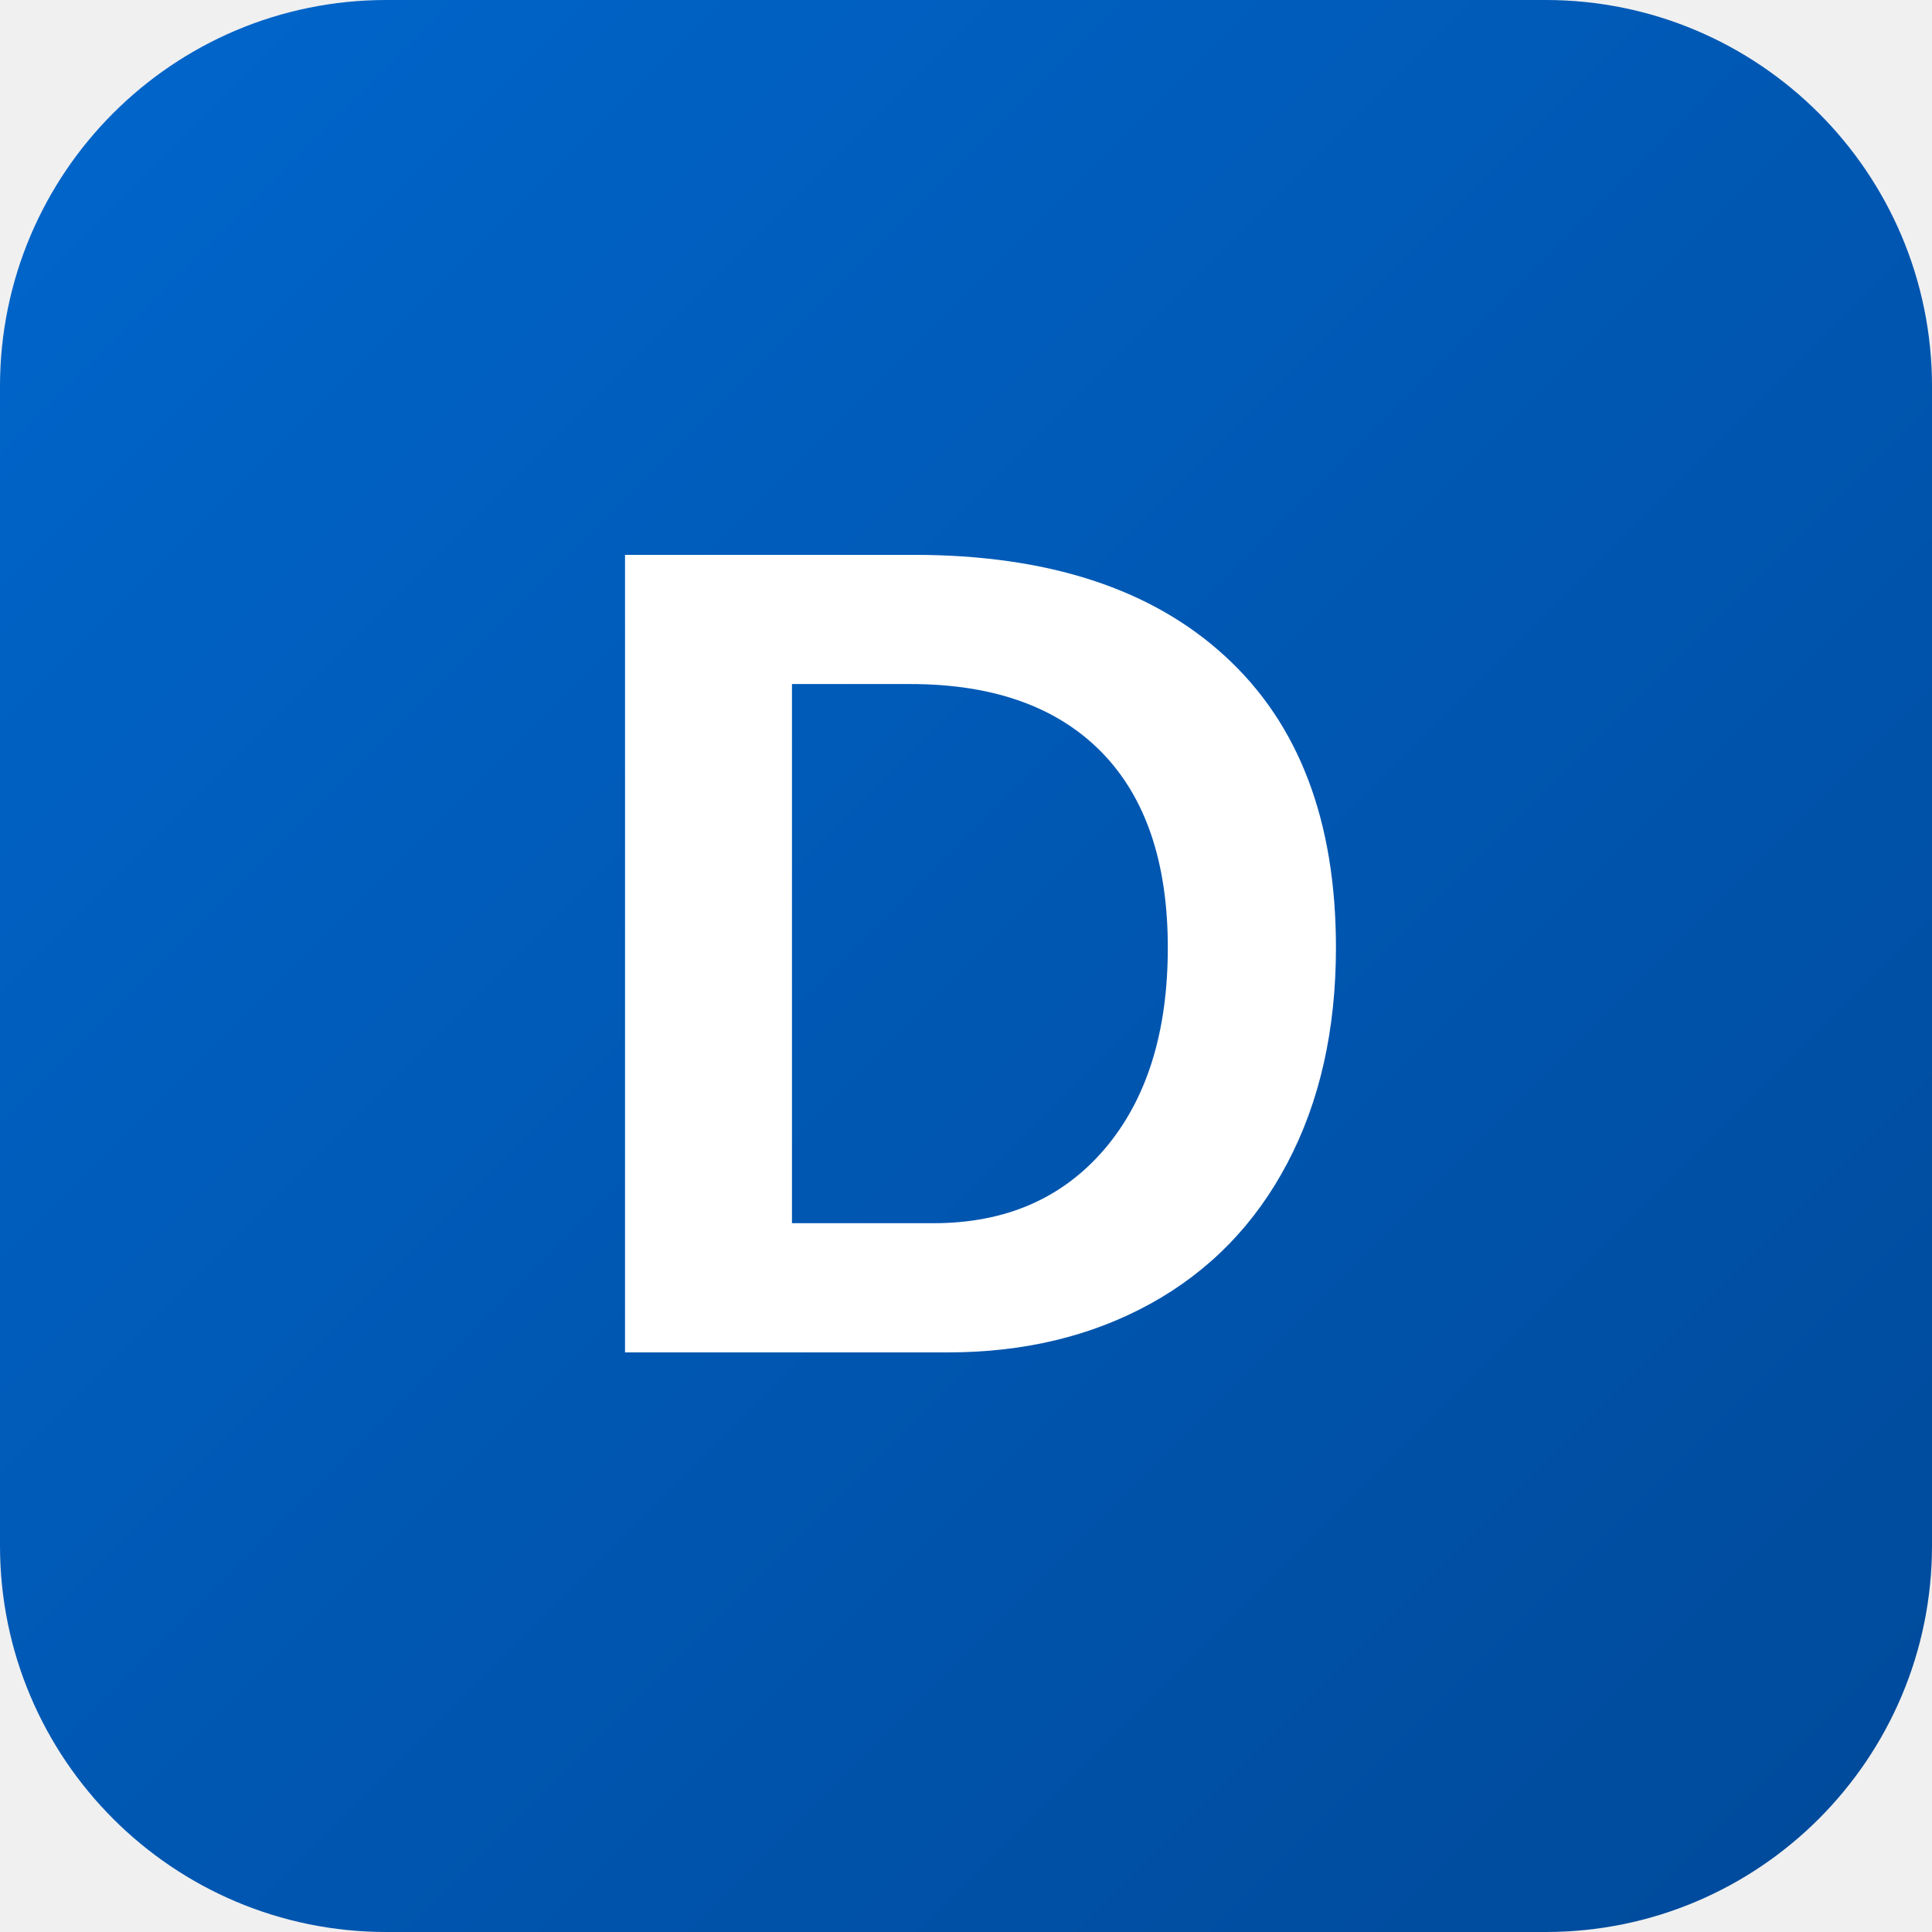
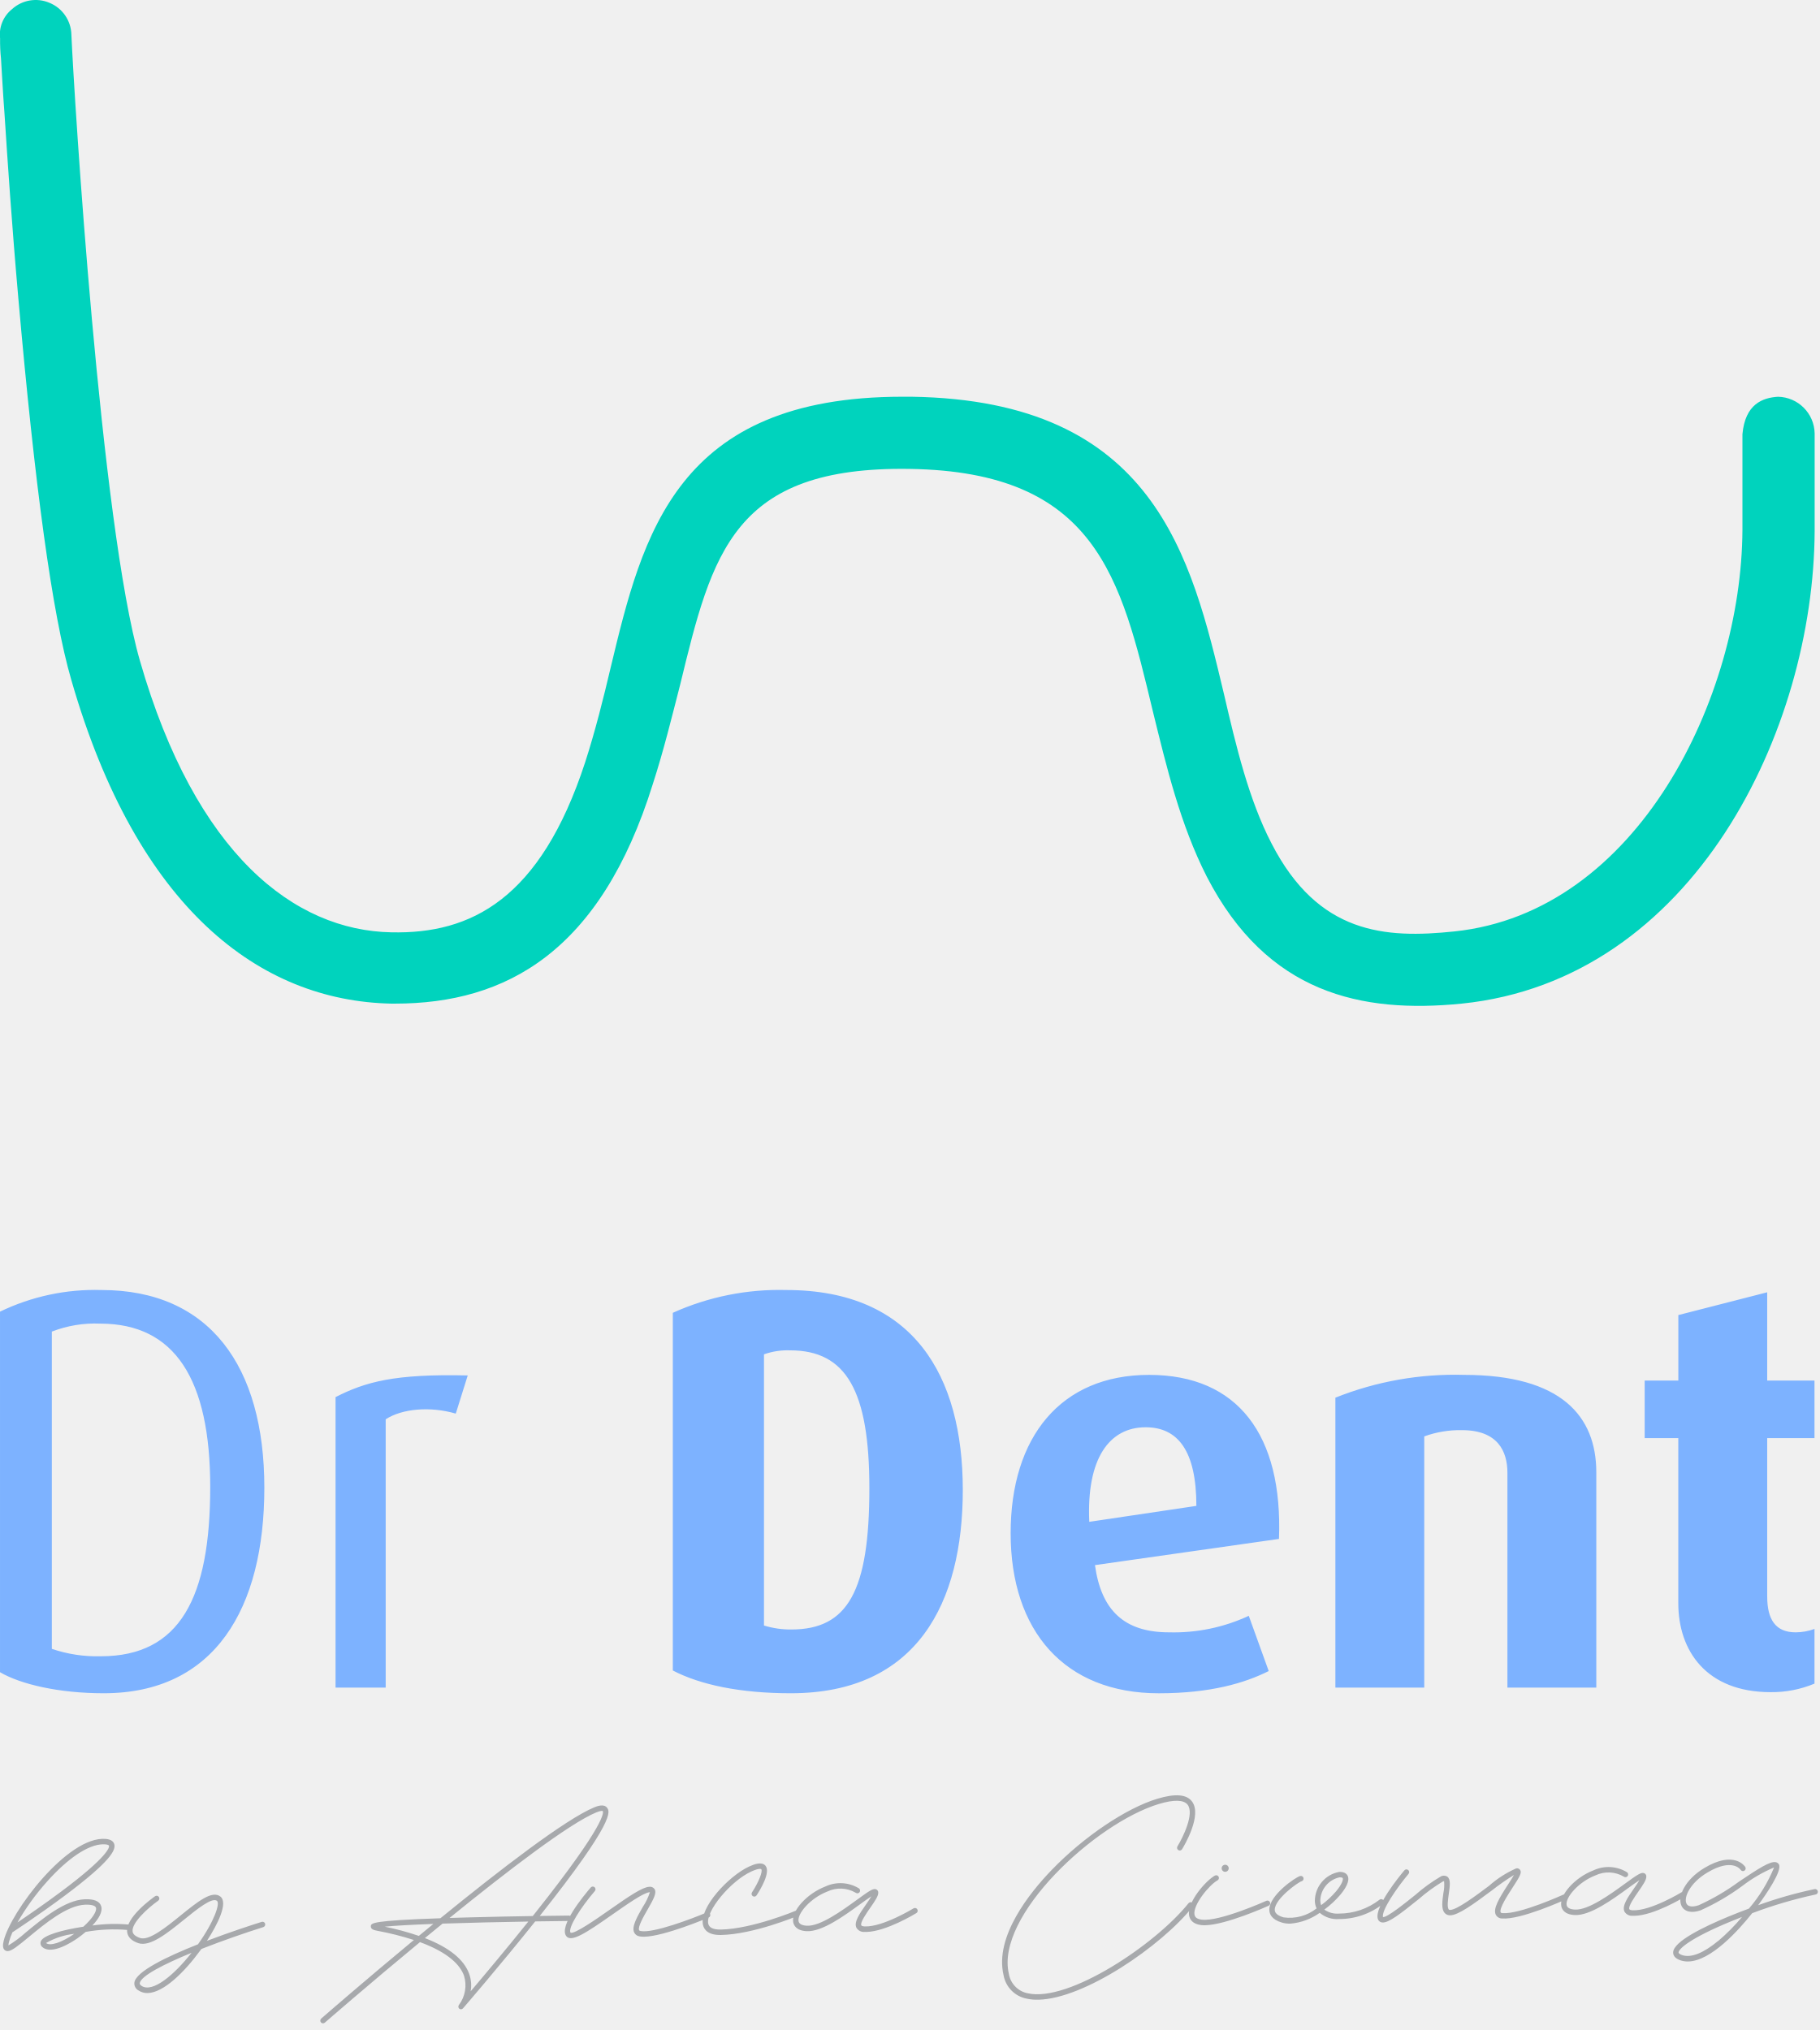
- <svg xmlns="http://www.w3.org/2000/svg" viewBox="0 0 100 100">
-   <defs>
-     <linearGradient id="grad" x1="0%" y1="0%" x2="100%" y2="100%">
-       <stop offset="0%" style="stop-color:#0066cc;stop-opacity:1" />
-       <stop offset="100%" style="stop-color:#004999;stop-opacity:1" />
-     </linearGradient>
-   </defs>
-   <rect width="100" height="100" rx="20" fill="url(#grad)" />
-   <text x="50" y="70" font-family="Arial, sans-serif" font-size="60" font-weight="bold" fill="white" text-anchor="middle">D</text>
+ <svg xmlns="http://www.w3.org/2000/svg" width="201.281" height="224.581" viewBox="0 0 201.281 224.581">
+   <g transform="translate(20459.307 10603.228)">
+     <path d="M34.017-21.445c0-13.422-6.05-21.866-18.023-21.866A24.134,24.134,0,0,0,4.778-40.916V-1.028C7.046.3,11.268,1.3,16.247,1.3,28.535,1.3,34.017-8.085,34.017-21.445Zm-5.987-.063c0,12.225-3.34,18.716-12.1,18.716a15.559,15.559,0,0,1-5.419-.819v-35.1a13.228,13.228,0,0,1,5.356-.882C24.124-39.593,28.031-33.417,28.031-21.508ZM56.514-33.859c-8.066-.189-11.28.693-14.62,2.395V.674H47.44v-29.68c1.827-1.2,4.978-1.449,7.751-.63Zm54.761,12.666c0-12.6-5.419-22.118-19.535-22.118A28.675,28.675,0,0,0,79.2-40.79V-1.217C82.224.359,86.635,1.3,92.244,1.3,106.233,1.3,111.275-8.715,111.275-21.193Zm-10.335-.189c0,11.406-2.395,15.628-8.633,15.628a9.912,9.912,0,0,1-3.025-.441v-30a7.8,7.8,0,0,1,2.9-.441C98.419-36.631,100.94-32.094,100.94-21.382Zm45.308,5.608c.441-11.469-4.537-18.148-14.368-18.148-9.767,0-15.313,6.869-15.313,17.518,0,10.839,5.987,17.707,16.384,17.707,5.734,0,9.515-1.134,12.162-2.458l-2.206-6.112a19.66,19.66,0,0,1-8.822,1.827c-4.978,0-7.5-2.458-8.192-7.436Zm-9.137-3.655-11.847,1.764c-.315-6.995,2.206-10.461,6.239-10.461C135.095-28.124,137.111-25.478,137.111-19.428ZM181.348.674v-23.82c0-6.175-3.844-10.776-14.62-10.776A35.6,35.6,0,0,0,152.487-31.4V.674h9.83v-27.79a11.567,11.567,0,0,1,4.159-.693c3.97,0,5.041,2.332,5.041,4.726V.674ZM205.483.233V-5.817a6.05,6.05,0,0,1-2.08.378c-2.206,0-3.151-1.386-3.151-3.97V-26.927h5.23v-6.365h-5.23v-9.767l-9.83,2.521v7.247H186.7v6.365h3.718V-8.652c0,5.23,3.088,9.83,10.209,9.83A12.171,12.171,0,0,0,205.483.233Z" transform="translate(-20464.084 -10417.201)" fill="#7db2ff" />
+     <path d="M13.942,12.072a17.622,17.622,0,0,0-4.012.02c.7-.709,1.209-1.5,1.01-2.137-.167-.537-.768-.8-1.788-.781-2.2.039-4.776,2.085-6.66,3.578A12.4,12.4,0,0,1,.6,14.1a1.937,1.937,0,0,1,.07-.381,6.418,6.418,0,0,1,.41-1.071.3.3,0,0,0,.056-.027c.029-.018,2.963-1.855,5.808-3.891,5.232-3.745,5.739-4.937,5.6-5.558-.057-.246-.265-.553-.935-.623C7.392,2.11.92,10.42.09,13.569c-.1.392-.181.869.141,1.079a.484.484,0,0,0,.274.081c.441,0,1.1-.508,2.362-1.506,1.817-1.44,4.3-3.412,6.3-3.448.687-.013,1.128.118,1.2.359.116.372-.424,1.2-1.438,2.071-2.281.294-4.426.84-4.729,1.5a.565.565,0,0,0,.189.69c1.013.853,3.207-.487,3.855-.918a11.535,11.535,0,0,0,.932-.693,17.725,17.725,0,0,1,4.666-.113.3.3,0,1,0,.1-.593ZM5.019,7.13C7.4,4.573,9.66,3.137,11.278,3.137a2.548,2.548,0,0,1,.265.013c.233.024.395.087.412.16.036.157-.051,1.133-5.357,4.931-1.916,1.371-3.873,2.652-4.946,3.342A26.777,26.777,0,0,1,5.019,7.13Zm-.243,6.8-.011-.01a8.028,8.028,0,0,1,3.141-.947c-1.4.932-2.691,1.326-3.13.957Zm24.256-1.645a.3.3,0,0,0-.373-.2c-.949.277-3.453,1.026-6.1,1.97,1.215-1.786,2.451-4.131,1.6-4.858-.9-.763-2.534.506-4.43,1.975-1.675,1.3-3.574,2.768-4.556,2.412-.753-.273-.8-.621-.809-.736-.115-.938,1.721-2.55,2.9-3.346a.3.3,0,0,0-.336-.5c-.345.232-3.363,2.308-3.166,3.918.067.55.471.963,1.2,1.229,1.3.471,3.245-1.041,5.13-2.5,1.4-1.087,3.145-2.439,3.671-1.993.35.3-.326,2.232-2.2,4.76-3.492,1.3-6.929,2.866-7.122,4.082a.878.878,0,0,0,.452.893,1.724,1.724,0,0,0,.993.3c1.759,0,4.119-2.231,5.942-4.622l.1-.128c2.33-.86,4.857-1.677,6.9-2.274a.3.3,0,0,0,.2-.373Zm-13.8,6.6c-.22-.15-.2-.256-.2-.3.126-.794,2.67-2.034,5.8-3.244-1.955,2.381-4.392,4.372-5.605,3.545Zm47.4-6.783c-.026,0-1.3-.014-3.219-.025C68.061,1.646,67.4.686,67.115.276c-.347-.5-1.161-.186-1.428-.081C62.492,1.439,55.136,6.86,48.424,12.1c-7.637.1-7.67.375-7.708.717-.04.362.4.456.725.526a32.308,32.308,0,0,1,4,1.1c-5.509,4.371-10.005,8.12-10.427,8.473a.3.3,0,1,0,.386.462c.107-.089,4.881-4.071,10.711-8.687,3.219,1.262,4.406,2.689,4.786,3.8a3.609,3.609,0,0,1-.626,3.239.3.3,0,0,0-.051.09l0,.008a.3.3,0,0,0-.015.105s0,.006,0,.009a.3.3,0,0,0,.026.1l0,.008a.3.3,0,0,0,.066.089l0,.005,0,0,0,0a.3.3,0,0,0,.094.054c.007,0,.014,0,.021,0a.3.3,0,0,0,.079.014h.024a.3.3,0,0,0,.1-.025l0,0a.3.3,0,0,0,.087-.065l.006,0c.043-.047,4.136-4.589,8.194-9.454,1.306.007,2.561.017,3.71.03h0a.3.3,0,0,0,0-.6ZM46,14a30.732,30.732,0,0,0-3.751-1.1c1.132-.091,3.065-.152,5.386-.189Q46.808,13.364,46,14Zm5.6,6.244a3.731,3.731,0,0,0-.127-1.94c-.545-1.6-2.158-2.958-4.811-4.047q.978-.772,1.986-1.56c2.924-.038,6.327-.043,9.492-.029C55.591,15.714,53.074,18.583,51.6,20.247Zm7.039-8.174c-1.94-.01-4.369-.015-6.786,0-.873,0-1.676.01-2.417.017C55.947,7.025,62.9,1.925,65.905.755c.571-.222.714-.138.715-.138.075.1.5,1.218-7.64,11.044Zm19.614.184a.3.3,0,0,0-.391-.168c-1.571.629-5.952,2.195-7.331,1.89-.135-.03-.156-.081-.165-.1-.156-.364.533-1.508.99-2.265.689-1.143,1.067-1.811.815-2.237a.6.6,0,0,0-.589-.268c-.758.029-2.184.949-4.443,2.461-1.461.977-3.9,2.609-4.359,2.435-.316-.518,1.178-2.765,2.786-4.556a.3.3,0,1,0-.448-.4c-.861.959-3.61,4.175-2.827,5.311.532.771,2.229-.31,5.182-2.287,1.636-1.095,3.489-2.335,4.131-2.36h.044a6.633,6.633,0,0,1-.809,1.592c-.671,1.114-1.306,2.166-1.027,2.814a.779.779,0,0,0,.588.45,2.519,2.519,0,0,0,.533.049c2.2,0,6.934-1.882,7.151-1.969a.3.3,0,0,0,.168-.392Zm9.885,0a.3.3,0,0,0-.391-.169C87.7,12.108,82.893,14,79.414,14c-.828,0-1.294-.226-1.387-.671-.285-1.369,2.542-4.657,4.879-5.676.945-.412,1.108-.232,1.109-.23.189.229-.325,1.439-1.079,2.539a.3.3,0,0,0,.5.34c.4-.581,1.651-2.531,1.047-3.263-.4-.481-1.225-.195-1.814.062-2.259.984-5.629,4.425-5.227,6.35.109.525.541,1.15,1.976,1.15,3.593,0,8.352-1.872,8.553-1.951A.3.3,0,0,0,88.136,12.257Zm13.033-.041a.3.3,0,0,0-.412-.108c-.034.02-3.444,2-5.427,1.884-.211-.012-.356-.06-.389-.128-.145-.308.6-1.328,1.043-1.938.564-.774.91-1.268.91-1.643a.386.386,0,0,0-.2-.356c-.325-.169-.749.108-2.173,1.1-1.636,1.137-4.107,2.858-5.589,2.752-.566-.039-.876-.22-.92-.536-.118-.848,1.387-2.521,3.248-3.194a3.35,3.35,0,0,1,3.144.2.3.3,0,0,0,.372-.473,3.925,3.925,0,0,0-3.72-.29c-2.043.738-3.812,2.606-3.639,3.843.05.358.308.972,1.474,1.053,1.694.119,4.167-1.6,5.974-2.859.442-.307.923-.641,1.258-.845-.165.271-.416.617-.622.9-.719.987-1.4,1.919-1.1,2.549a.96.96,0,0,0,.9.472q.1.006.2.006c2.169,0,5.424-1.888,5.565-1.971A.3.3,0,0,0,101.169,12.216Zm30.008-.045c-3.742,4.491-13.487,10.7-17.976,9.595a2.625,2.625,0,0,1-2.057-2.2c-1.368-6.422,9.913-16.468,16.992-18.435,1.659-.461,2.754-.409,3.165.149.756,1.025-.626,3.657-1.222,4.585a.3.3,0,1,0,.506.325c.242-.377,2.335-3.728,1.2-5.268C131.2.121,129.95,0,127.975.548c-3.464.962-8.223,4.024-11.842,7.62-2.476,2.459-6.492,7.226-5.578,11.52a3.217,3.217,0,0,0,2.5,2.663,5.4,5.4,0,0,0,1.3.145c5.085,0,13.69-5.621,17.288-9.939a.3.3,0,0,0-.462-.385Zm9,.079a.3.3,0,0,0-.395-.159c-.052.022-5.24,2.22-7.185,1.936-.638-.093-.757-.368-.79-.567-.18-1.073,1.708-3.271,2.624-3.743a.3.3,0,1,0-.276-.535c-.981.506-3.192,2.883-2.942,4.377.068.409.349.925,1.3,1.063a3.159,3.159,0,0,0,.451.029c2.317,0,6.852-1.92,7.057-2.008a.3.3,0,0,0,.159-.395Zm-4.87-3.462a.39.39,0,1,0-.39-.39A.39.39,0,0,0,135.31,8.789Zm17.4,3.489a.3.3,0,0,0-.424-.034,7.291,7.291,0,0,1-4.505,1.429,2.468,2.468,0,0,1-1.607-.473,10.467,10.467,0,0,0,1.8-1.6c.545-.626,1.137-1.5.856-2.092-.1-.209-.339-.456-.931-.439a3.274,3.274,0,0,0-2.75,3.153,2.009,2.009,0,0,0,.172.826,4.793,4.793,0,0,1-3.672.916c-.969-.3-.957-.738-.953-.88.033-1.177,2.622-2.968,3.031-3.072a.3.3,0,1,0-.148-.583c-.547.139-3.441,2.048-3.485,3.639-.013.471.215,1.108,1.374,1.471a3.048,3.048,0,0,0,.916.134,6.514,6.514,0,0,0,3.276-1.127,2.938,2.938,0,0,0,2.112.732,7.807,7.807,0,0,0,4.9-1.573.3.3,0,0,0,.034-.423Zm-6.961-.062a2.7,2.7,0,0,1,2.165-2.547h.039c.178,0,.3.035.331.094.069.146-.078.651-.765,1.44a9.936,9.936,0,0,1-1.687,1.5A1.439,1.439,0,0,1,145.753,12.217Zm27.305.032a.3.3,0,0,0-.4-.157c-.049.021-4.882,2.1-6.779,1.912-.08-.008-.182-.029-.208-.087-.192-.409.835-1.921,1.387-2.733.8-1.173,1.063-1.6.865-1.914a.415.415,0,0,0-.438-.18,11.521,11.521,0,0,0-3.06,1.88c-1.511,1.081-3.579,2.559-4.331,2.559h-.008c-.105,0-.136-.038-.15-.055-.2-.242-.061-1.109.043-1.743.145-.883.259-1.581-.121-1.884a.691.691,0,0,0-.727-.038,18.082,18.082,0,0,0-2.861,1.982c-1.181.91-3.143,2.419-3.624,2.376-.159-.767,1.608-3.214,2.927-4.722a.3.3,0,1,0-.453-.4c-.57.652-3.4,3.969-3.051,5.29a.543.543,0,0,0,.354.393.658.658,0,0,0,.214.034c.679,0,1.86-.848,4-2.5a18.648,18.648,0,0,1,2.721-1.9.5.5,0,0,1,.128-.037,4.236,4.236,0,0,1-.1,1.3c-.149.912-.29,1.773.09,2.227a.77.77,0,0,0,.6.271h.014c.879,0,2.5-1.108,4.683-2.671a26.809,26.809,0,0,1,2.454-1.641c-.169.291-.446.7-.669,1.028-1.037,1.526-1.747,2.658-1.434,3.326a.785.785,0,0,0,.694.431c2.051.2,6.873-1.87,7.077-1.959A.3.3,0,0,0,173.058,12.249Zm13.075-.032a.3.3,0,0,0-.412-.108c-.034.02-3.444,2-5.427,1.884-.211-.012-.356-.06-.389-.128-.145-.308.6-1.328,1.043-1.938.564-.774.91-1.268.91-1.643a.386.386,0,0,0-.2-.356c-.325-.169-.749.108-2.173,1.1-1.636,1.137-4.107,2.858-5.589,2.752-.566-.039-.876-.22-.92-.536-.118-.848,1.387-2.521,3.248-3.194a3.35,3.35,0,0,1,3.144.2.3.3,0,0,0,.372-.473,3.925,3.925,0,0,0-3.72-.29c-2.043.738-3.812,2.606-3.639,3.843.05.358.308.972,1.474,1.053,1.694.119,4.167-1.6,5.974-2.859.442-.307.923-.641,1.258-.845-.165.271-.416.617-.622.9-.719.987-1.4,1.919-1.1,2.549a.96.96,0,0,0,.9.472q.1.006.2.006c2.169,0,5.424-1.888,5.565-1.971A.3.3,0,0,0,186.133,12.216Zm14.646.1a.3.3,0,0,0-.346-.247,46.858,46.858,0,0,0-6.276,1.65c.907-1.187,2.8-3.806,2.377-4.49A.521.521,0,0,0,196.2,9c-.626-.143-1.894.644-4.085,2.047a25.181,25.181,0,0,1-4.529,2.531c-.333.107-1.134.3-1.364-.225-.287-.654.394-2.226,2.378-3.36,2.773-1.584,3.665-.285,3.7-.225a.3.3,0,0,0,.512-.317c-.048-.077-1.2-1.874-4.514.019-2.194,1.253-3.073,3.117-2.63,4.125.3.673,1.08.881,2.1.556a24.959,24.959,0,0,0,4.671-2.6A16.052,16.052,0,0,1,196,9.576a16.608,16.608,0,0,1-2.878,4.493c-.779.269-1.553.552-2.3.843-2.759,1.075-6.071,2.605-6.177,3.792-.025.285.093.677.8.931a2.5,2.5,0,0,0,.848.142c2.525,0,5.661-3.365,7.177-5.191a49.1,49.1,0,0,1,7.062-1.921.3.3,0,0,0,.247-.346Zm-11.131,5.262c-1.656,1.317-3.039,1.831-4,1.487-.126-.045-.416-.165-.4-.311.035-.4,1.3-1.531,5.8-3.284.427-.166.863-.33,1.3-.49A22.067,22.067,0,0,1,189.648,17.581Z" transform="matrix(1, -0.021, 0.021, 1, -20459.271, -10402.092)" fill="#a7a9ac" />
+     <path d="M346.582,297.524h-.4c-14.561-.3-28.11-10.516-35.39-35.795-2.123-7.28-4.045-21.537-5.865-42.266-.708-7.988-1.213-15.471-1.517-20.223-.2-2.629-.3-4.752-.4-6.269a18.757,18.757,0,0,1-.1-2.225h0a3.594,3.594,0,0,1,1.314-3.236h0a3.891,3.891,0,0,1,4.146-.708h0a3.9,3.9,0,0,1,2.427,3.539h0c.3,6.775,3.236,54.2,7.584,69.264,6.168,21.436,17.088,29.829,27.807,30.031,8.8.2,16.482-3.64,21.436-18.807,1.112-3.438,2.022-7.078,2.831-10.516,3.539-14.763,7.28-29.93,32.256-29.93h1.011c26.9.4,30.941,17.7,34.581,32.964,1.314,5.662,2.73,11.628,5.258,16.482,5.157,10.01,12.538,10.516,20.223,9.707,20.324-2.123,31.75-25.987,31.851-44.389V234.732h0v-.2h0c.3-3.337,2.225-4.045,3.943-4.146h0a4.135,4.135,0,0,1,4.045,4.045h0v.3h0v10.516c-.1,21.942-13.347,49.647-39.03,52.276-11.123,1.112-21.537-1.112-28.211-14.055-2.932-5.764-4.449-12.134-5.966-18.3-3.539-14.763-6.269-26.492-26.9-26.8-19.515-.3-21.841,9.3-25.38,23.863-.91,3.539-1.82,7.28-3.033,11.022C369.333,291.761,358.918,297.524,346.582,297.524Z" transform="translate(-20762.207 -10789.72)" fill="#00d3bd" />
+   </g>
</svg>
